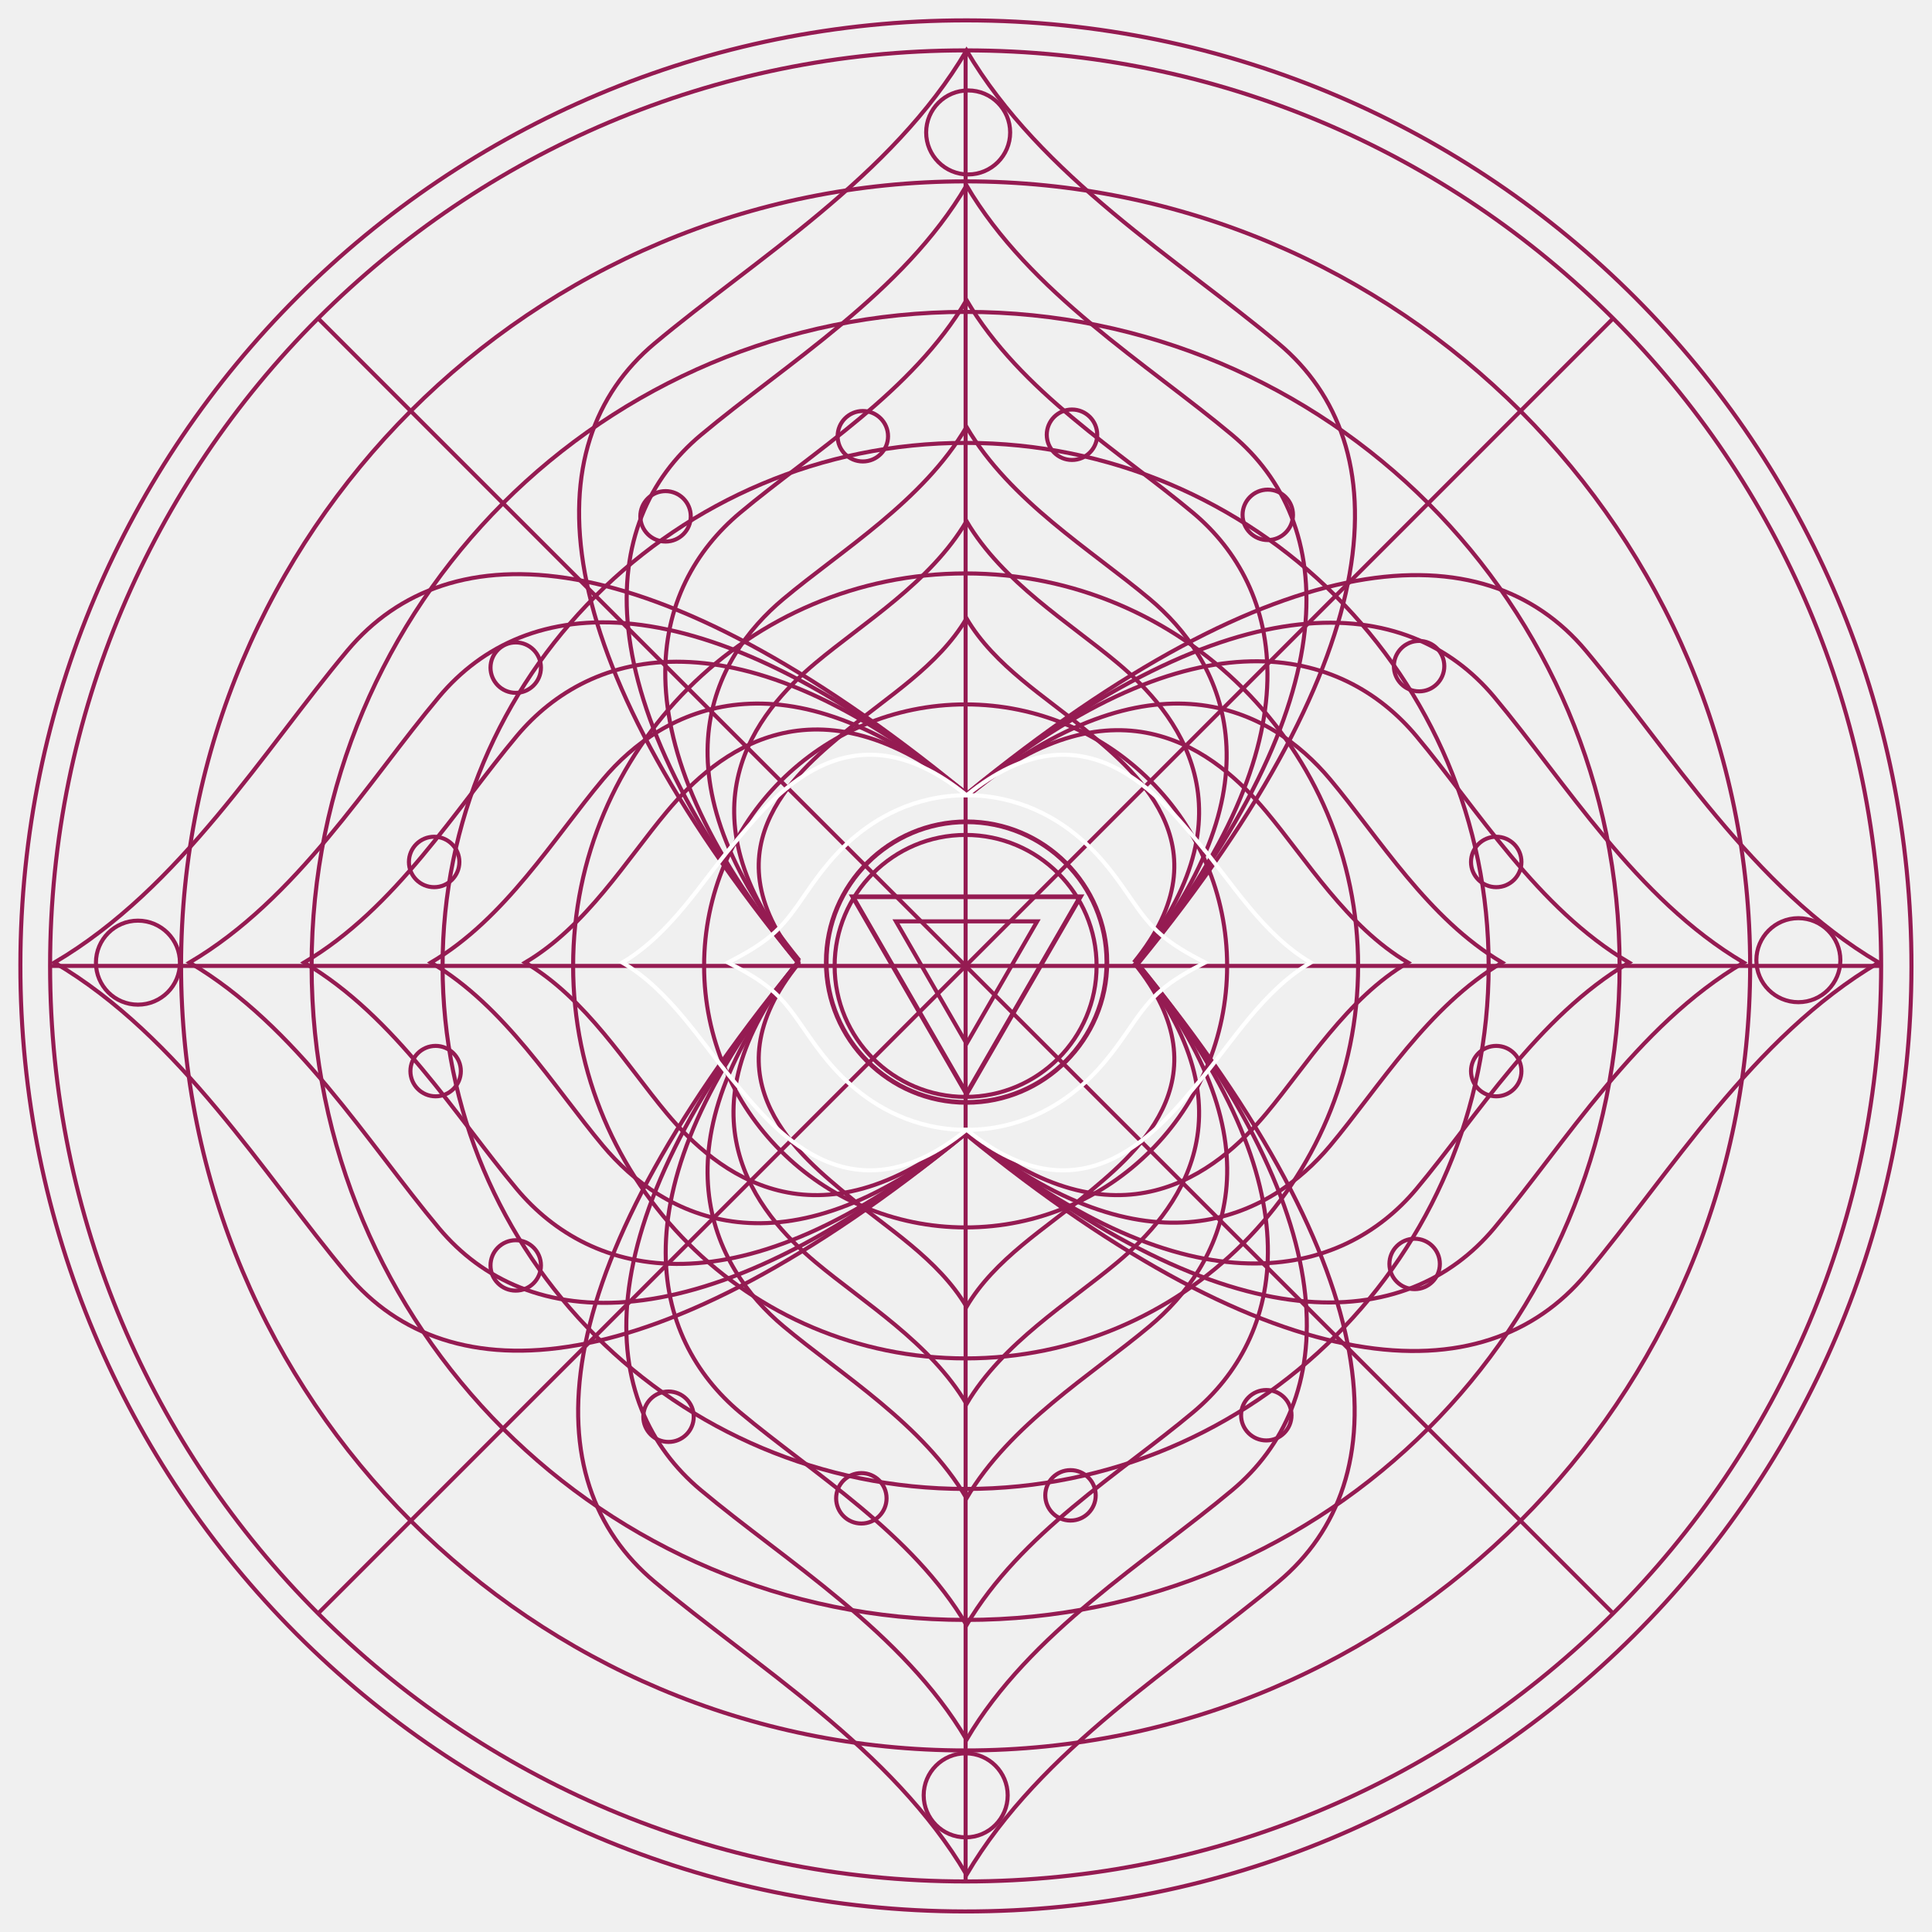
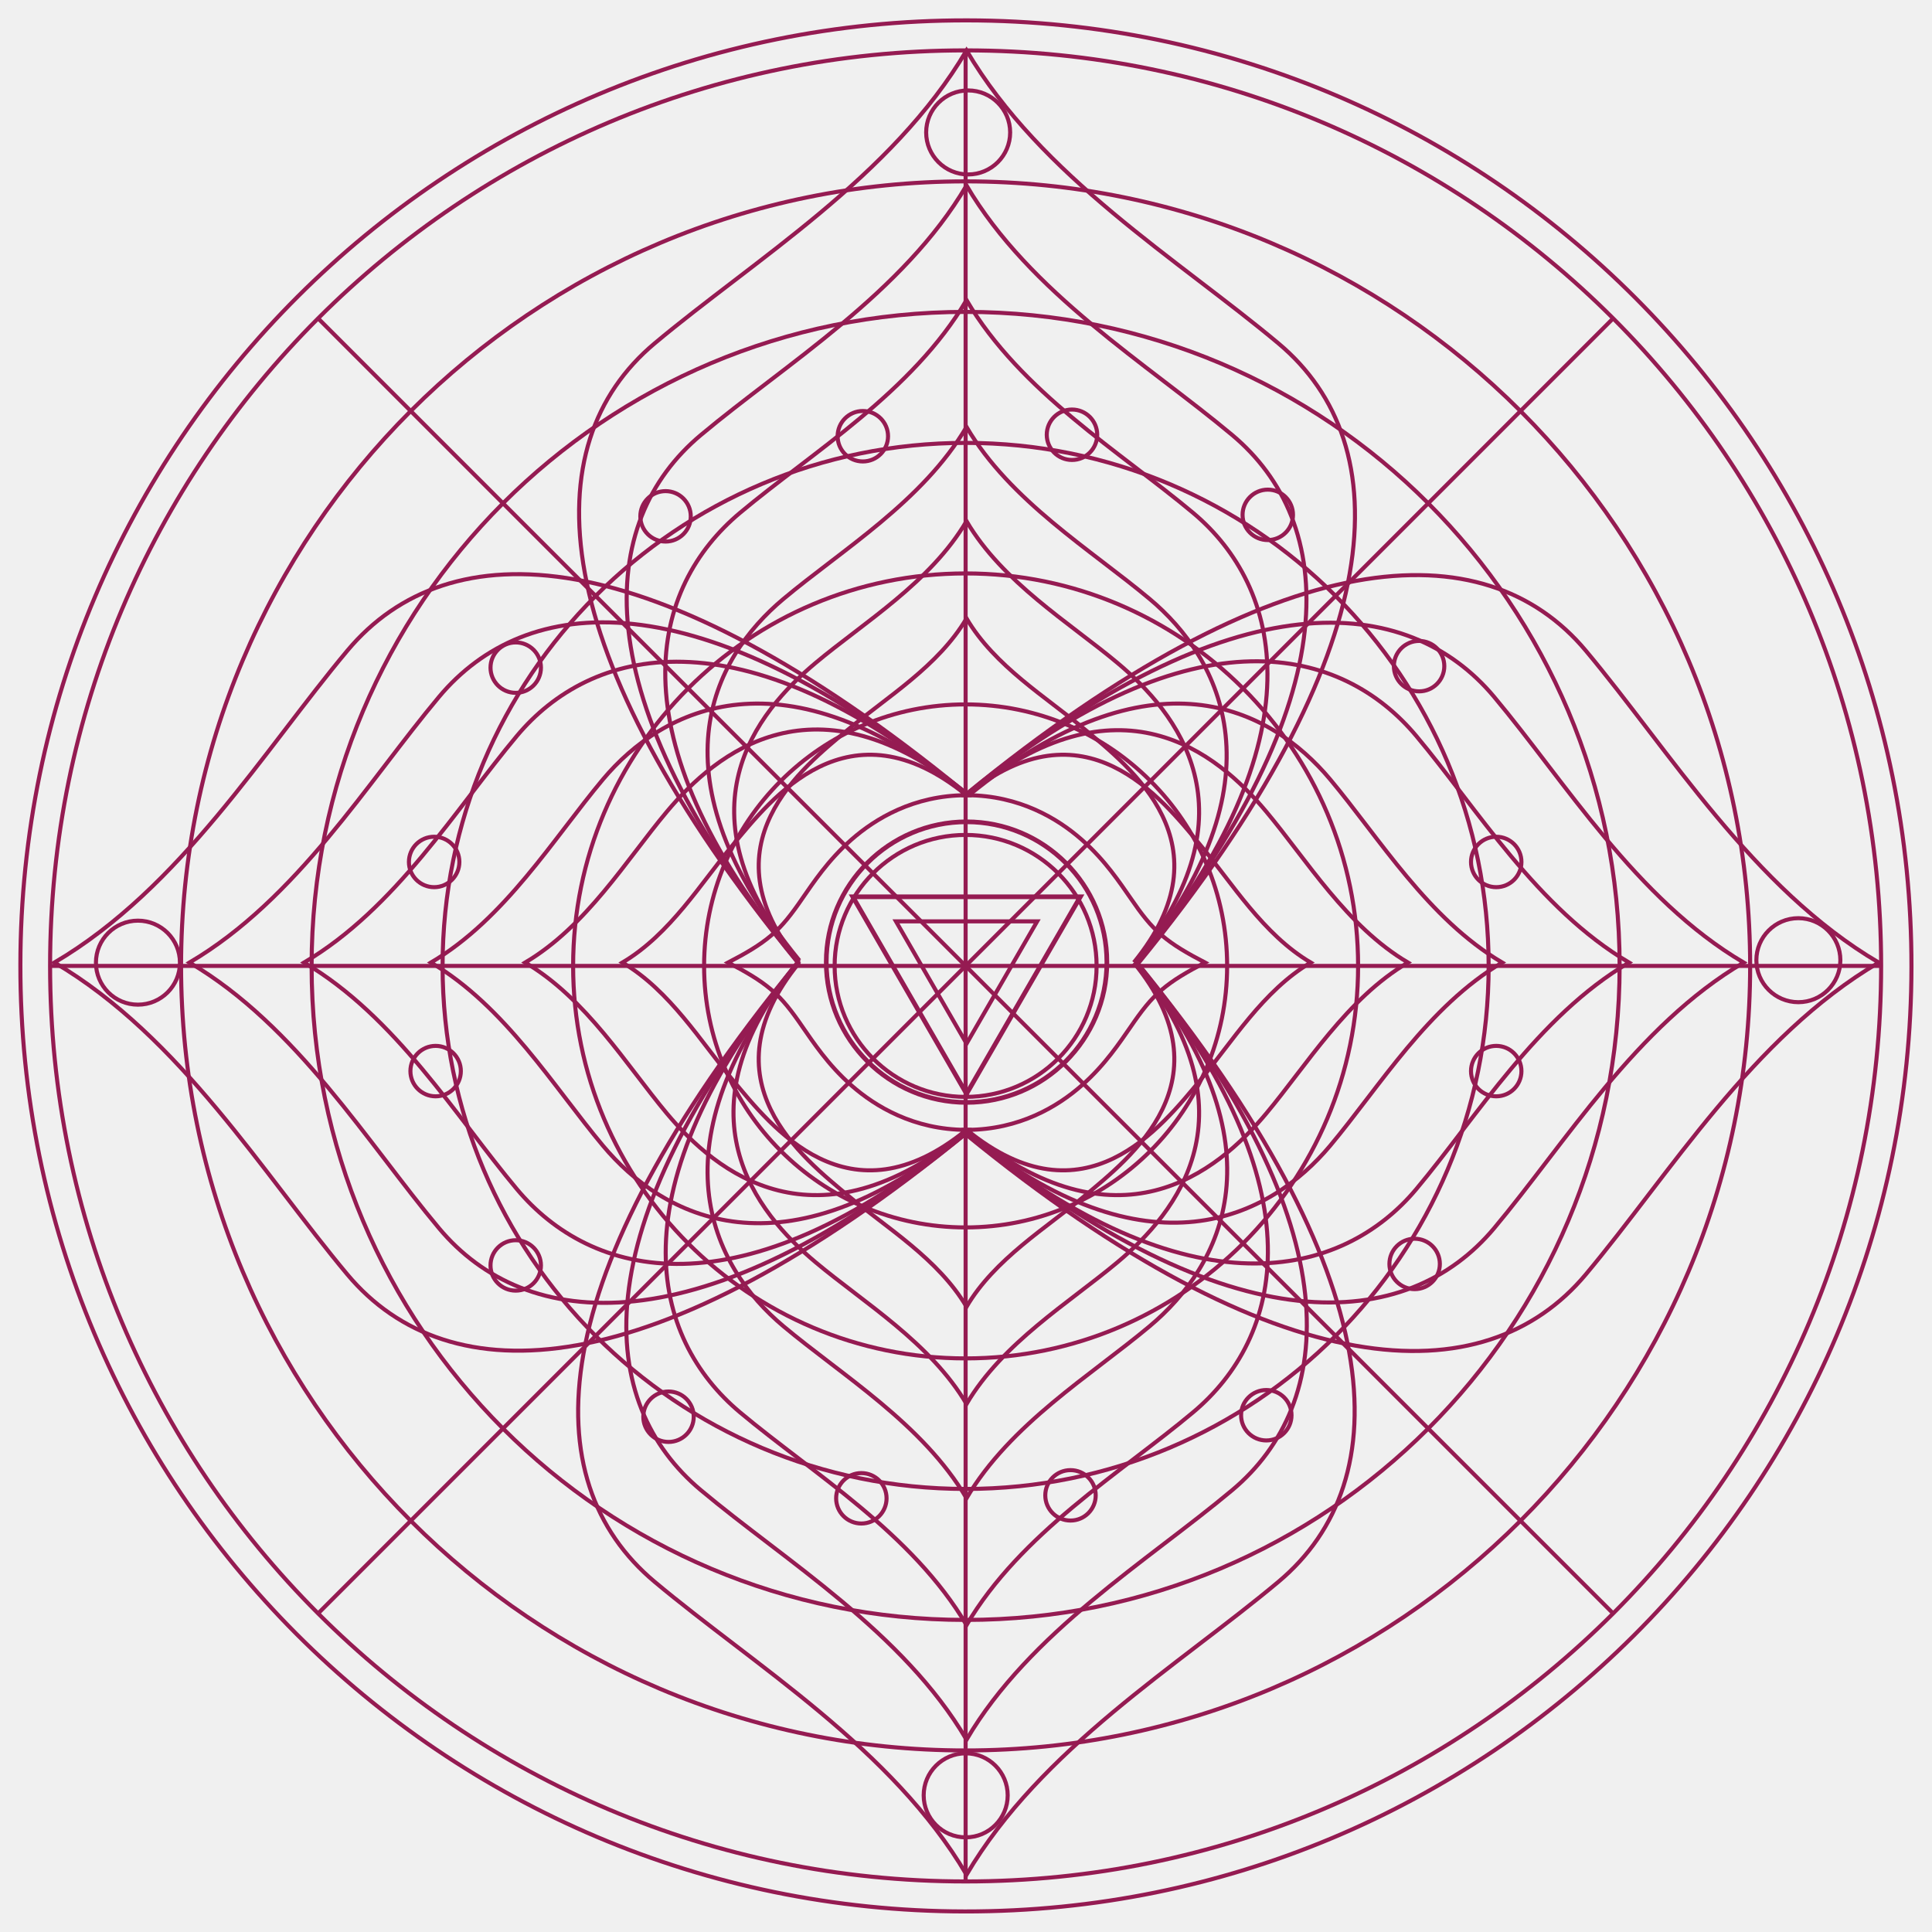
<svg xmlns="http://www.w3.org/2000/svg" width="100%" height="100%" viewBox="0 0 3102 3102" version="1.1" xml:space="preserve" style="fill-rule:evenodd;clip-rule:evenodd;stroke-miterlimit:10;">
  <path d="M3069.018,1552.624c0.964,-839.128 -677.266,-1518.945 -1516.393,-1519.909c-839.128,-0.977 -1518.945,677.253 -1519.909,1516.38c-0.977,839.141 677.24,1518.945 1516.393,1519.909c839.128,0.99 1518.945,-677.24 1519.909,-1516.38Z" style="fill:none;fill-rule:nonzero;stroke:#951b52;stroke-width:6.51px;" />
  <path d="M3020.33,1550.863c0,-812.5 -657.461,-1469.961 -1469.948,-1469.961c-812.487,0 -1469.961,657.461 -1469.961,1469.961c0,812.5 657.474,1469.961 1469.961,1469.961c812.487,0 1469.948,-657.461 1469.948,-1469.961Z" style="fill:none;fill-rule:nonzero;stroke:#951b52;stroke-width:6.51px;" />
  <path d="M1550.387,2810.514c-696.224,0 -1259.661,-563.424 -1259.661,-1259.648c0,-696.224 563.438,-1259.661 1259.661,-1259.661c696.224,0 1259.635,563.438 1259.635,1259.661c0,696.224 -563.411,1259.648 -1259.635,1259.648Z" style="fill:none;fill-rule:nonzero;stroke:#951b52;stroke-width:6.51px;" />
  <path d="M2600.446,1550.863c0,-580.664 -469.401,-1050.078 -1050.065,-1050.078c-580.651,-0 -1050.065,469.414 -1050.065,1050.078c0,580.664 469.414,1050.078 1050.065,1050.078c580.664,0 1050.065,-469.414 1050.065,-1050.078Z" style="fill:none;fill-rule:nonzero;stroke:#951b52;stroke-width:6.51px;" />
  <path d="M1550.387,2390.631c-464.388,0 -839.779,-375.391 -839.779,-839.766c0,-464.388 375.391,-839.779 839.779,-839.779c464.375,0 839.766,375.391 839.766,839.779c0,464.375 -375.391,839.766 -839.766,839.766Z" style="fill:none;fill-rule:nonzero;stroke:#951b52;stroke-width:6.51px;" />
  <path d="M2180.562,1550.863c0,-347.807 -282.375,-630.182 -630.182,-630.182c-347.807,0 -630.182,282.375 -630.182,630.182c0,347.807 282.375,630.182 630.182,630.182c347.807,0 630.182,-282.375 630.182,-630.182Z" style="fill:none;stroke:#951b52;stroke-width:6.51px;" />
  <path d="M1550.387,1970.747c-231.849,0 -419.896,-188.047 -419.896,-419.883c0,-231.836 188.047,-419.883 419.896,-419.883c231.823,0 419.883,188.047 419.883,419.883c0,231.836 -188.06,419.883 -419.883,419.883Z" style="fill:none;fill-rule:nonzero;stroke:#951b52;stroke-width:6.51px;" />
  <path d="M1760.679,1550.863c0,-116.067 -94.232,-210.299 -210.299,-210.299c-116.067,0 -210.299,94.232 -210.299,210.299c0,116.067 94.232,210.299 210.299,210.299c116.067,0 210.299,-94.232 210.299,-210.299Z" style="fill:none;stroke:#951b52;stroke-width:6.51px;" />
  <path d="M1550.387,1550.863l0,1469.961" style="fill:none;fill-rule:nonzero;stroke:#951b52;stroke-width:6.51px;" />
  <path d="M1550.387,1550.863l1039.297,1039.31" style="fill:none;fill-rule:nonzero;stroke:#951b52;stroke-width:6.51px;" />
  <path d="M1550.387,1550.863l1469.948,0" style="fill:none;fill-rule:nonzero;stroke:#951b52;stroke-width:6.51px;" />
  <path d="M1550.387,1550.863l1039.297,-1039.31" style="fill:none;fill-rule:nonzero;stroke:#951b52;stroke-width:6.51px;" />
  <path d="M1550.387,1550.863l0,-1469.961" style="fill:none;fill-rule:nonzero;stroke:#951b52;stroke-width:6.51px;" />
  <path d="M1550.387,1550.863l-1039.31,-1039.31" style="fill:none;fill-rule:nonzero;stroke:#951b52;stroke-width:6.51px;" />
  <path d="M1550.387,1550.863l-1469.974,0" style="fill:none;fill-rule:nonzero;stroke:#951b52;stroke-width:6.51px;" />
  <path d="M1550.387,1550.863l-1039.31,1039.31" style="fill:none;fill-rule:nonzero;stroke:#951b52;stroke-width:6.51px;" />
  <path d="M2318.96,1069.563c0,-22.342 -18.142,-40.482 -40.488,-40.482c-22.346,0 -40.488,18.139 -40.488,40.482c0,22.342 18.142,40.482 40.488,40.482c22.346,0 40.488,-18.139 40.488,-40.482Z" style="fill:none;stroke:#951b52;stroke-width:6.51px;" />
  <path d="M2442.811,1383.945c0,-22.346 -18.142,-40.488 -40.488,-40.488c-22.346,0 -40.488,18.142 -40.488,40.488c0,22.346 18.142,40.488 40.488,40.488c22.346,0 40.488,-18.142 40.488,-40.488Z" style="fill:none;stroke:#951b52;stroke-width:6.51px;" />
  <path d="M2076.027,826.636c0,-22.346 -18.142,-40.488 -40.488,-40.488c-22.346,0 -40.488,18.142 -40.488,40.488c0,22.346 18.142,40.488 40.488,40.488c22.346,0 40.488,-18.142 40.488,-40.488Z" style="fill:none;stroke:#951b52;stroke-width:6.51px;" />
  <path d="M1761.658,698.031c0,-22.346 -18.145,-40.488 -40.495,-40.488c-22.35,0 -40.495,18.142 -40.495,40.488c0,22.346 18.145,40.488 40.495,40.488c22.35,0 40.495,-18.142 40.495,-40.488Z" style="fill:none;stroke:#951b52;stroke-width:6.51px;" />
  <path d="M1425.838,700.408c0,-22.35 -18.139,-40.495 -40.482,-40.495c-22.342,0 -40.482,18.145 -40.482,40.495c0,22.35 18.139,40.495 40.482,40.495c22.342,0 40.482,-18.145 40.482,-40.495Z" style="fill:none;stroke:#951b52;stroke-width:6.51px;" />
  <path d="M1109.09,829.02c0,-22.346 -18.142,-40.488 -40.488,-40.488c-22.346,0 -40.488,18.142 -40.488,40.488c0,22.346 18.142,40.488 40.488,40.488c22.346,0 40.488,-18.142 40.488,-40.488Z" style="fill:none;stroke:#951b52;stroke-width:6.51px;" />
  <path d="M868.536,1071.941c0,-22.346 -18.142,-40.488 -40.488,-40.488c-22.346,0 -40.488,18.142 -40.488,40.488c0,22.346 18.142,40.488 40.488,40.488c22.346,0 40.488,-18.142 40.488,-40.488Z" style="fill:none;stroke:#951b52;stroke-width:6.51px;" />
  <path d="M737.564,1383.945c0,-22.346 -18.148,-40.488 -40.501,-40.488c-22.353,0 -40.501,18.142 -40.501,40.488c0,22.346 18.148,40.488 40.501,40.488c22.353,0 40.501,-18.142 40.501,-40.488Z" style="fill:none;stroke:#951b52;stroke-width:6.51px;" />
  <path d="M739.929,1719.752c0,-22.342 -18.142,-40.482 -40.488,-40.482c-22.346,0 -40.488,18.139 -40.488,40.482c0,22.342 18.142,40.482 40.488,40.482c22.346,0 40.488,-18.139 40.488,-40.482Z" style="fill:none;stroke:#951b52;stroke-width:6.51px;" />
  <path d="M868.536,2031.751c0,-22.339 -18.142,-40.475 -40.488,-40.475c-22.346,0 -40.488,18.136 -40.488,40.475c0,22.339 18.142,40.475 40.488,40.475c22.346,0 40.488,-18.136 40.488,-40.475Z" style="fill:none;stroke:#951b52;stroke-width:6.51px;" />
  <path d="M1113.846,2274.67c0,-22.346 -18.142,-40.488 -40.488,-40.488c-22.346,0 -40.488,18.142 -40.488,40.488c0,22.346 18.142,40.488 40.488,40.488c22.346,0 40.488,-18.142 40.488,-40.488Z" style="fill:none;stroke:#951b52;stroke-width:6.51px;" />
  <path d="M1423.459,2405.661c0,-22.342 -18.142,-40.482 -40.488,-40.482c-22.346,0 -40.488,18.139 -40.488,40.482c0,22.342 18.142,40.482 40.488,40.482c22.346,0 40.488,-18.139 40.488,-40.482Z" style="fill:none;stroke:#951b52;stroke-width:6.51px;" />
  <path d="M1759.268,2400.899c0,-22.339 -18.142,-40.475 -40.488,-40.475c-22.346,0 -40.488,18.136 -40.488,40.475c0,22.339 18.142,40.475 40.488,40.475c22.346,0 40.488,-18.136 40.488,-40.475Z" style="fill:none;stroke:#951b52;stroke-width:6.51px;" />
  <path d="M2073.649,2272.292c0,-22.346 -18.142,-40.488 -40.488,-40.488c-22.346,0 -40.488,18.142 -40.488,40.488c0,22.346 18.142,40.488 40.488,40.488c22.346,0 40.488,-18.142 40.488,-40.488Z" style="fill:none;stroke:#951b52;stroke-width:6.51px;" />
  <path d="M2311.813,2029.36c0,-22.339 -18.142,-40.475 -40.488,-40.475c-22.346,0 -40.488,18.136 -40.488,40.475c0,22.339 18.142,40.475 40.488,40.475c22.346,0 40.488,-18.136 40.488,-40.475Z" style="fill:none;stroke:#951b52;stroke-width:6.51px;" />
  <path d="M2442.811,1719.752c0,-22.342 -18.142,-40.482 -40.488,-40.482c-22.346,0 -40.488,18.139 -40.488,40.482c0,22.342 18.142,40.482 40.488,40.482c22.346,0 40.488,-18.139 40.488,-40.482Z" style="fill:none;stroke:#951b52;stroke-width:6.51px;" />
  <path d="M1621.9,212.648c0,-37.226 -30.217,-67.448 -67.435,-67.448c-37.218,0 -67.435,30.222 -67.435,67.448c0,37.226 30.217,67.448 67.435,67.448c37.218,0 67.435,-30.222 67.435,-67.448Z" style="fill:none;stroke:#951b52;stroke-width:6.51px;" />
  <path d="M288.917,1545.631c0,-37.222 -30.219,-67.441 -67.441,-67.441c-37.222,0 -67.441,30.219 -67.441,67.441c0,37.222 30.219,67.441 67.441,67.441c37.222,0 67.441,-30.219 67.441,-67.441Z" style="fill:none;stroke:#951b52;stroke-width:6.51px;" />
  <path d="M2954.869,1541.663c0,-37.222 -30.217,-67.441 -67.435,-67.441c-37.218,0 -67.435,30.219 -67.435,67.441c0,37.222 30.217,67.441 67.435,67.441c37.218,0 67.435,-30.219 67.435,-67.441Z" style="fill:none;stroke:#951b52;stroke-width:6.51px;" />
  <path d="M1617.946,2882.574c0,-37.226 -30.222,-67.448 -67.448,-67.448c-37.226,0 -67.448,30.222 -67.448,67.448c0,37.226 30.222,67.448 67.448,67.448c37.226,0 67.448,-30.222 67.448,-67.448Z" style="fill:none;stroke:#951b52;stroke-width:6.51px;" />
  <path d="M1820.506,1545.274c155,-189.74 -6.523,-313.607 -79.674,-374.896c-60.612,-50.768 -143.893,-100.911 -188.997,-177.474c-45.104,76.563 -128.372,126.706 -188.984,177.474c-73.164,61.289 -234.687,185.156 -79.674,374.896" style="fill:none;fill-rule:nonzero;stroke:#951b52;stroke-width:6.51px;" />
  <path d="M1820.506,1545.757c155,189.714 -6.523,313.594 -79.674,374.883c-60.612,50.781 -143.893,100.924 -188.997,177.487c-45.104,-76.562 -128.372,-126.706 -188.984,-177.487c-73.164,-61.289 -234.688,-185.169 -79.674,-374.883" style="fill:none;fill-rule:nonzero;stroke:#951b52;stroke-width:6.51px;" />
  <path d="M1821.917,1545.084c198.802,-243.32 66.12,-402.083 -27.695,-480.677c-77.747,-65.117 -184.531,-129.427 -242.383,-227.617c-57.865,98.19 -164.648,162.5 -242.383,227.617c-93.828,78.594 -225.951,235.911 -27.174,479.232" style="fill:none;fill-rule:nonzero;stroke:#951b52;stroke-width:6.51px;" />
  <path d="M1821.917,1545.084c198.802,243.333 66.12,402.943 -27.695,481.523c-77.747,65.13 -184.531,129.44 -242.383,227.617c-57.865,-98.177 -164.648,-162.487 -242.383,-227.617c-93.828,-78.581 -227.552,-238.203 -28.776,-481.523" style="fill:none;fill-rule:nonzero;stroke:#951b52;stroke-width:6.51px;" />
  <path d="M1823.367,1547.982c241.224,-295.247 136.419,-490.885 22.578,-586.237c-94.336,-79.036 -223.906,-157.07 -294.115,-276.211c-70.195,119.141 -199.779,197.174 -294.102,276.211c-113.841,95.352 -215.339,285.182 25.859,580.43" style="fill:none;fill-rule:nonzero;stroke:#951b52;stroke-width:6.51px;" />
  <path d="M1824.829,1546.533c241.211,295.247 134.948,487.383 21.12,582.747c-94.336,79.023 -223.906,157.07 -294.115,276.211c-70.195,-119.141 -199.792,-197.188 -294.115,-276.211c-113.828,-95.365 -215.339,-290.391 25.872,-585.651" style="fill:none;fill-rule:nonzero;stroke:#951b52;stroke-width:6.51px;" />
  <path d="M1824.829,1547.982c298.346,-365.182 231.576,-606.562 90.794,-724.518c-116.68,-97.734 -276.966,-194.271 -363.789,-341.628c-86.823,147.357 -247.109,243.893 -363.776,341.628c-140.794,117.956 -208.62,352.07 89.714,717.266" style="fill:none;fill-rule:nonzero;stroke:#951b52;stroke-width:6.51px;" />
  <path d="M1826.279,1547.982c298.346,365.195 230.13,601.628 89.336,719.583c-116.68,97.721 -276.953,194.245 -363.776,341.615c-86.823,-147.37 -247.122,-243.893 -363.789,-341.615c-140.781,-117.956 -207.148,-354.388 91.172,-719.583" style="fill:none;fill-rule:nonzero;stroke:#951b52;stroke-width:6.51px;" />
  <path d="M1824.829,1545.084c349.948,-428.346 318.854,-708.151 153.737,-846.51c-136.875,-114.648 -324.896,-227.865 -426.732,-400.716c-101.823,172.852 -289.857,286.068 -426.706,400.716c-165.143,138.359 -195.833,415.26 154.102,843.607" style="fill:none;fill-rule:nonzero;stroke:#951b52;stroke-width:6.51px;" />
  <path d="M1826.279,1546.533c349.948,428.346 317.409,707.565 152.279,845.898c-136.862,114.661 -324.883,227.878 -426.719,400.742c-101.823,-172.865 -289.857,-286.081 -426.719,-400.742c-165.13,-138.333 -197.279,-413.19 152.656,-841.549" style="fill:none;fill-rule:nonzero;stroke:#951b52;stroke-width:6.51px;" />
  <path d="M1827.729,1546.533c410.794,-502.799 418.815,-832.76 224.961,-995.143c-160.651,-134.583 -381.315,-267.474 -500.846,-470.365c-119.544,202.891 -340.234,335.781 -500.872,470.365c-193.841,162.383 -181.055,490.898 229.701,993.698" style="fill:none;fill-rule:nonzero;stroke:#951b52;stroke-width:6.51px;" />
  <path d="M1826.279,1546.533c410.781,502.799 420.26,830.703 226.419,993.099c-160.651,134.583 -381.315,267.474 -500.859,470.365c-119.544,-202.891 -340.234,-335.781 -500.872,-470.365c-193.841,-162.396 -185.391,-485.938 225.365,-988.75" style="fill:none;fill-rule:nonzero;stroke:#951b52;stroke-width:6.51px;" />
  <path d="M1552.333,1815.527c243.333,198.802 402.083,66.12 480.677,-27.682c65.13,-77.76 129.427,-184.544 227.617,-242.396c-98.19,-57.865 -162.487,-164.661 -227.617,-242.396c-78.594,-93.815 -235.898,-225.951 -479.232,-27.174" style="fill:none;fill-rule:nonzero;stroke:#951b52;stroke-width:6.51px;" />
  <path d="M1552.333,1815.527c-243.32,198.802 -402.93,66.12 -481.523,-27.682c-65.117,-77.76 -129.44,-184.544 -227.63,-242.396c98.19,-57.865 162.513,-164.661 227.63,-242.396c78.594,-93.815 238.203,-227.552 481.523,-28.763" style="fill:none;fill-rule:nonzero;stroke:#951b52;stroke-width:6.51px;" />
  <path d="M1549.433,1816.976c295.247,241.224 490.885,136.432 586.237,22.578c79.036,-94.323 157.07,-223.906 276.224,-294.115c-119.154,-70.195 -197.188,-199.792 -276.224,-294.115c-95.352,-113.841 -285.182,-215.339 -580.443,25.859" style="fill:none;fill-rule:nonzero;stroke:#951b52;stroke-width:6.51px;" />
  <path d="M1550.883,1818.433c-295.26,241.211 -487.396,134.974 -582.747,21.133c-79.023,-94.336 -157.07,-223.919 -276.211,-294.115c119.141,-70.208 197.188,-199.805 276.211,-294.128c95.352,-113.828 290.417,-215.339 585.651,25.872" style="fill:none;fill-rule:nonzero;stroke:#951b52;stroke-width:6.51px;" />
  <path d="M1549.433,1818.433c365.195,298.359 606.562,231.589 724.518,90.794c97.734,-116.68 194.271,-276.953 341.628,-363.776c-147.357,-86.836 -243.893,-247.122 -341.628,-363.802c-117.956,-140.781 -352.083,-208.594 -717.266,89.74" style="fill:none;fill-rule:nonzero;stroke:#951b52;stroke-width:6.51px;" />
  <path d="M1549.433,1819.876c-365.182,298.359 -601.628,230.143 -719.57,89.349c-97.747,-116.68 -194.271,-276.953 -341.641,-363.776c147.37,-86.836 243.893,-247.122 341.641,-363.802c117.943,-140.781 354.388,-207.148 719.583,91.198" style="fill:none;fill-rule:nonzero;stroke:#951b52;stroke-width:6.51px;" />
  <path d="M1552.333,1818.433c428.346,349.948 708.164,318.867 846.51,153.724c114.635,-136.875 227.878,-324.87 400.716,-426.706c-172.839,-101.849 -286.081,-289.857 -400.716,-426.706c-138.346,-165.143 -415.26,-195.846 -843.607,154.102" style="fill:none;fill-rule:nonzero;stroke:#951b52;stroke-width:6.51px;" />
  <path d="M1550.883,1819.876c-428.346,349.974 -707.565,317.422 -845.911,152.279c-114.648,-136.875 -227.878,-324.87 -400.716,-426.706c172.839,-101.836 286.068,-289.857 400.716,-426.706c138.346,-165.143 413.203,-197.292 841.562,152.643" style="fill:none;fill-rule:nonzero;stroke:#951b52;stroke-width:6.51px;" />
  <path d="M1550.883,1821.331c502.799,410.781 832.747,418.828 995.156,224.974c134.583,-160.651 267.461,-381.315 470.365,-500.859c-202.904,-119.544 -335.781,-340.234 -470.365,-500.872c-162.409,-193.841 -490.898,-181.055 -993.711,229.714" style="fill:none;fill-rule:nonzero;stroke:#951b52;stroke-width:6.51px;" />
  <path d="M1550.883,1819.876c-502.786,410.794 -830.716,420.273 -993.112,226.432c-134.557,-160.651 -267.461,-381.328 -470.352,-500.859c202.891,-119.544 335.794,-340.234 470.352,-500.872c162.396,-193.841 485.964,-185.404 988.763,225.365" style="fill:none;fill-rule:nonzero;stroke:#951b52;stroke-width:6.51px;" />
  <path d="M1551.9,1757.193l-183.477,-317.812l366.979,0l-183.503,317.812Zm0,-437.214c-124.128,0 -224.779,100.638 -224.779,224.792c0,124.128 100.651,224.766 224.779,224.766c124.128,0 224.779,-100.638 224.779,-224.766c0,-124.154 -100.651,-224.792 -224.779,-224.792Z" style="fill:none;fill-rule:nonzero;stroke:#951b52;stroke-width:6.51px;" />
  <path d="M1551.9,1770.52c-124.479,0 -225.755,-101.276 -225.755,-225.755c0,-124.492 101.276,-225.768 225.755,-225.768c124.492,0 225.781,101.276 225.781,225.768c0,124.479 -101.289,225.755 -225.781,225.755Z" style="fill:none;fill-rule:nonzero;stroke:#951b52;stroke-width:6.51px;" />
  <path d="M1370.13,1440.377l181.771,314.831l181.771,-314.831l-363.542,0Z" style="fill:none;fill-rule:nonzero;stroke:#951b52;stroke-width:6.51px;" />
  <path d="M1551.9,1675.667l113.346,-196.315l-226.68,0l113.333,196.315Z" style="fill:none;fill-rule:nonzero;stroke:#951b52;stroke-width:6.51px;" />
-   <path d="M1927.025,1356.454c-61.276,-73.151 -185.156,-234.674 -374.87,-79.674c42.591,0.117 79.219,9.674 109.714,23.151c30.547,13.542 55,30.781 74.727,48.047c19.74,17.344 34.87,34.688 47.305,50.573c12.422,15.938 22.24,30.417 31.146,43.229c17.617,25.742 32.031,44.648 50.521,60.143c18.32,15.612 40.443,28.542 69.232,43.529c-28.789,14.987 -50.911,27.904 -69.232,43.503c-18.49,15.495 -32.904,34.414 -50.521,60.169c-8.906,12.799 -18.724,27.292 -31.146,43.216c-12.435,15.885 -27.565,33.242 -47.305,50.573c-19.727,17.266 -44.18,34.505 -74.727,48.034c-30.495,13.49 -67.122,23.047 -109.714,23.164c189.714,155.013 313.594,-6.536 374.87,-79.674c50.781,-60.612 100.924,-143.88 177.5,-188.984c-76.576,-45.117 -126.719,-128.385 -177.5,-188.997Z" style="fill:none;fill-rule:nonzero;stroke:#fff;stroke-width:6.51px;" />
-   <path d="M1176.775,1356.454c61.276,-73.151 185.169,-234.674 374.896,-79.674c-42.604,0.117 -79.219,9.674 -109.727,23.151c-30.534,13.542 -55.013,30.781 -74.74,48.047c-19.714,17.344 -34.857,34.688 -47.292,50.573c-12.422,15.938 -22.24,30.417 -31.133,43.229c-17.617,25.742 -32.057,44.648 -50.521,60.143c-18.333,15.612 -40.456,28.542 -69.245,43.529c28.789,14.987 50.911,27.904 69.245,43.503c18.464,15.495 32.904,34.414 50.521,60.169c8.893,12.799 18.711,27.292 31.133,43.216c12.435,15.885 27.578,33.242 47.292,50.573c19.727,17.266 44.206,34.505 74.74,48.034c30.508,13.49 67.122,23.047 109.727,23.164c-189.727,155.013 -313.62,-6.536 -374.896,-79.674c-50.755,-60.612 -100.911,-143.88 -177.474,-188.984c76.562,-45.117 126.719,-128.385 177.474,-188.997Z" style="fill:none;fill-rule:nonzero;stroke:#fff;stroke-width:6.51px;" />
+   <path d="M1927.025,1356.454c-61.276,-73.151 -185.156,-234.674 -374.87,-79.674c42.591,0.117 79.219,9.674 109.714,23.151c30.547,13.542 55,30.781 74.727,48.047c19.74,17.344 34.87,34.688 47.305,50.573c12.422,15.938 22.24,30.417 31.146,43.229c17.617,25.742 32.031,44.648 50.521,60.143c18.32,15.612 40.443,28.542 69.232,43.529c-28.789,14.987 -50.911,27.904 -69.232,43.503c-18.49,15.495 -32.904,34.414 -50.521,60.169c-8.906,12.799 -18.724,27.292 -31.146,43.216c-12.435,15.885 -27.565,33.242 -47.305,50.573c-19.727,17.266 -44.18,34.505 -74.727,48.034c-30.495,13.49 -67.122,23.047 -109.714,23.164c189.714,155.013 313.594,-6.536 374.87,-79.674c50.781,-60.612 100.924,-143.88 177.5,-188.984c-76.576,-45.117 -126.719,-128.385 -177.5,-188.997Z" style="fill:none;fill-rule:nonzero;stroke:#951b52;stroke-width:6.51px;" />
+   <path d="M1176.775,1356.454c61.276,-73.151 185.169,-234.674 374.896,-79.674c-42.604,0.117 -79.219,9.674 -109.727,23.151c-30.534,13.542 -55.013,30.781 -74.74,48.047c-19.714,17.344 -34.857,34.688 -47.292,50.573c-12.422,15.938 -22.24,30.417 -31.133,43.229c-17.617,25.742 -32.057,44.648 -50.521,60.143c-18.333,15.612 -40.456,28.542 -69.245,43.529c28.789,14.987 50.911,27.904 69.245,43.503c18.464,15.495 32.904,34.414 50.521,60.169c8.893,12.799 18.711,27.292 31.133,43.216c12.435,15.885 27.578,33.242 47.292,50.573c19.727,17.266 44.206,34.505 74.74,48.034c30.508,13.49 67.122,23.047 109.727,23.164c-189.727,155.013 -313.62,-6.536 -374.896,-79.674c-50.755,-60.612 -100.911,-143.88 -177.474,-188.984c76.562,-45.117 126.719,-128.385 177.474,-188.997Z" style="fill:none;fill-rule:nonzero;stroke:#951b52;stroke-width:6.51px;" />
</svg>
